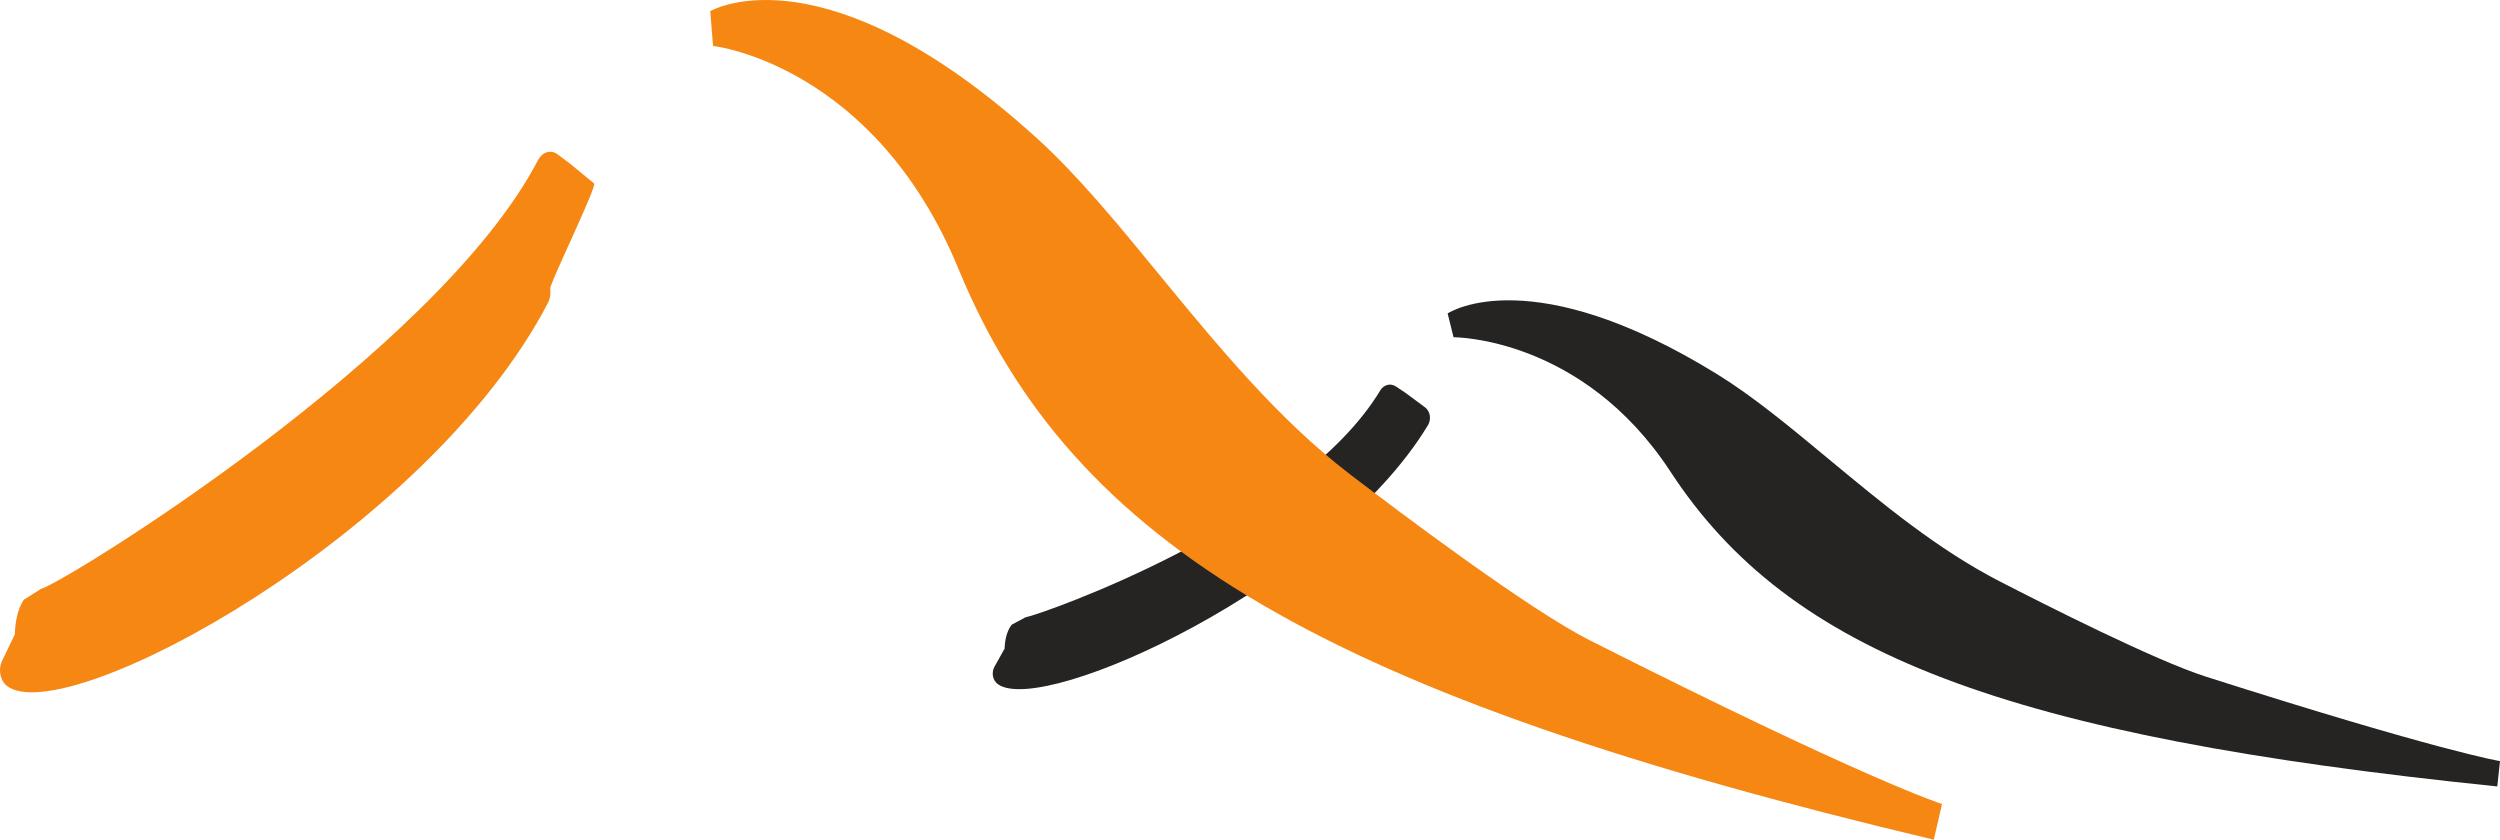
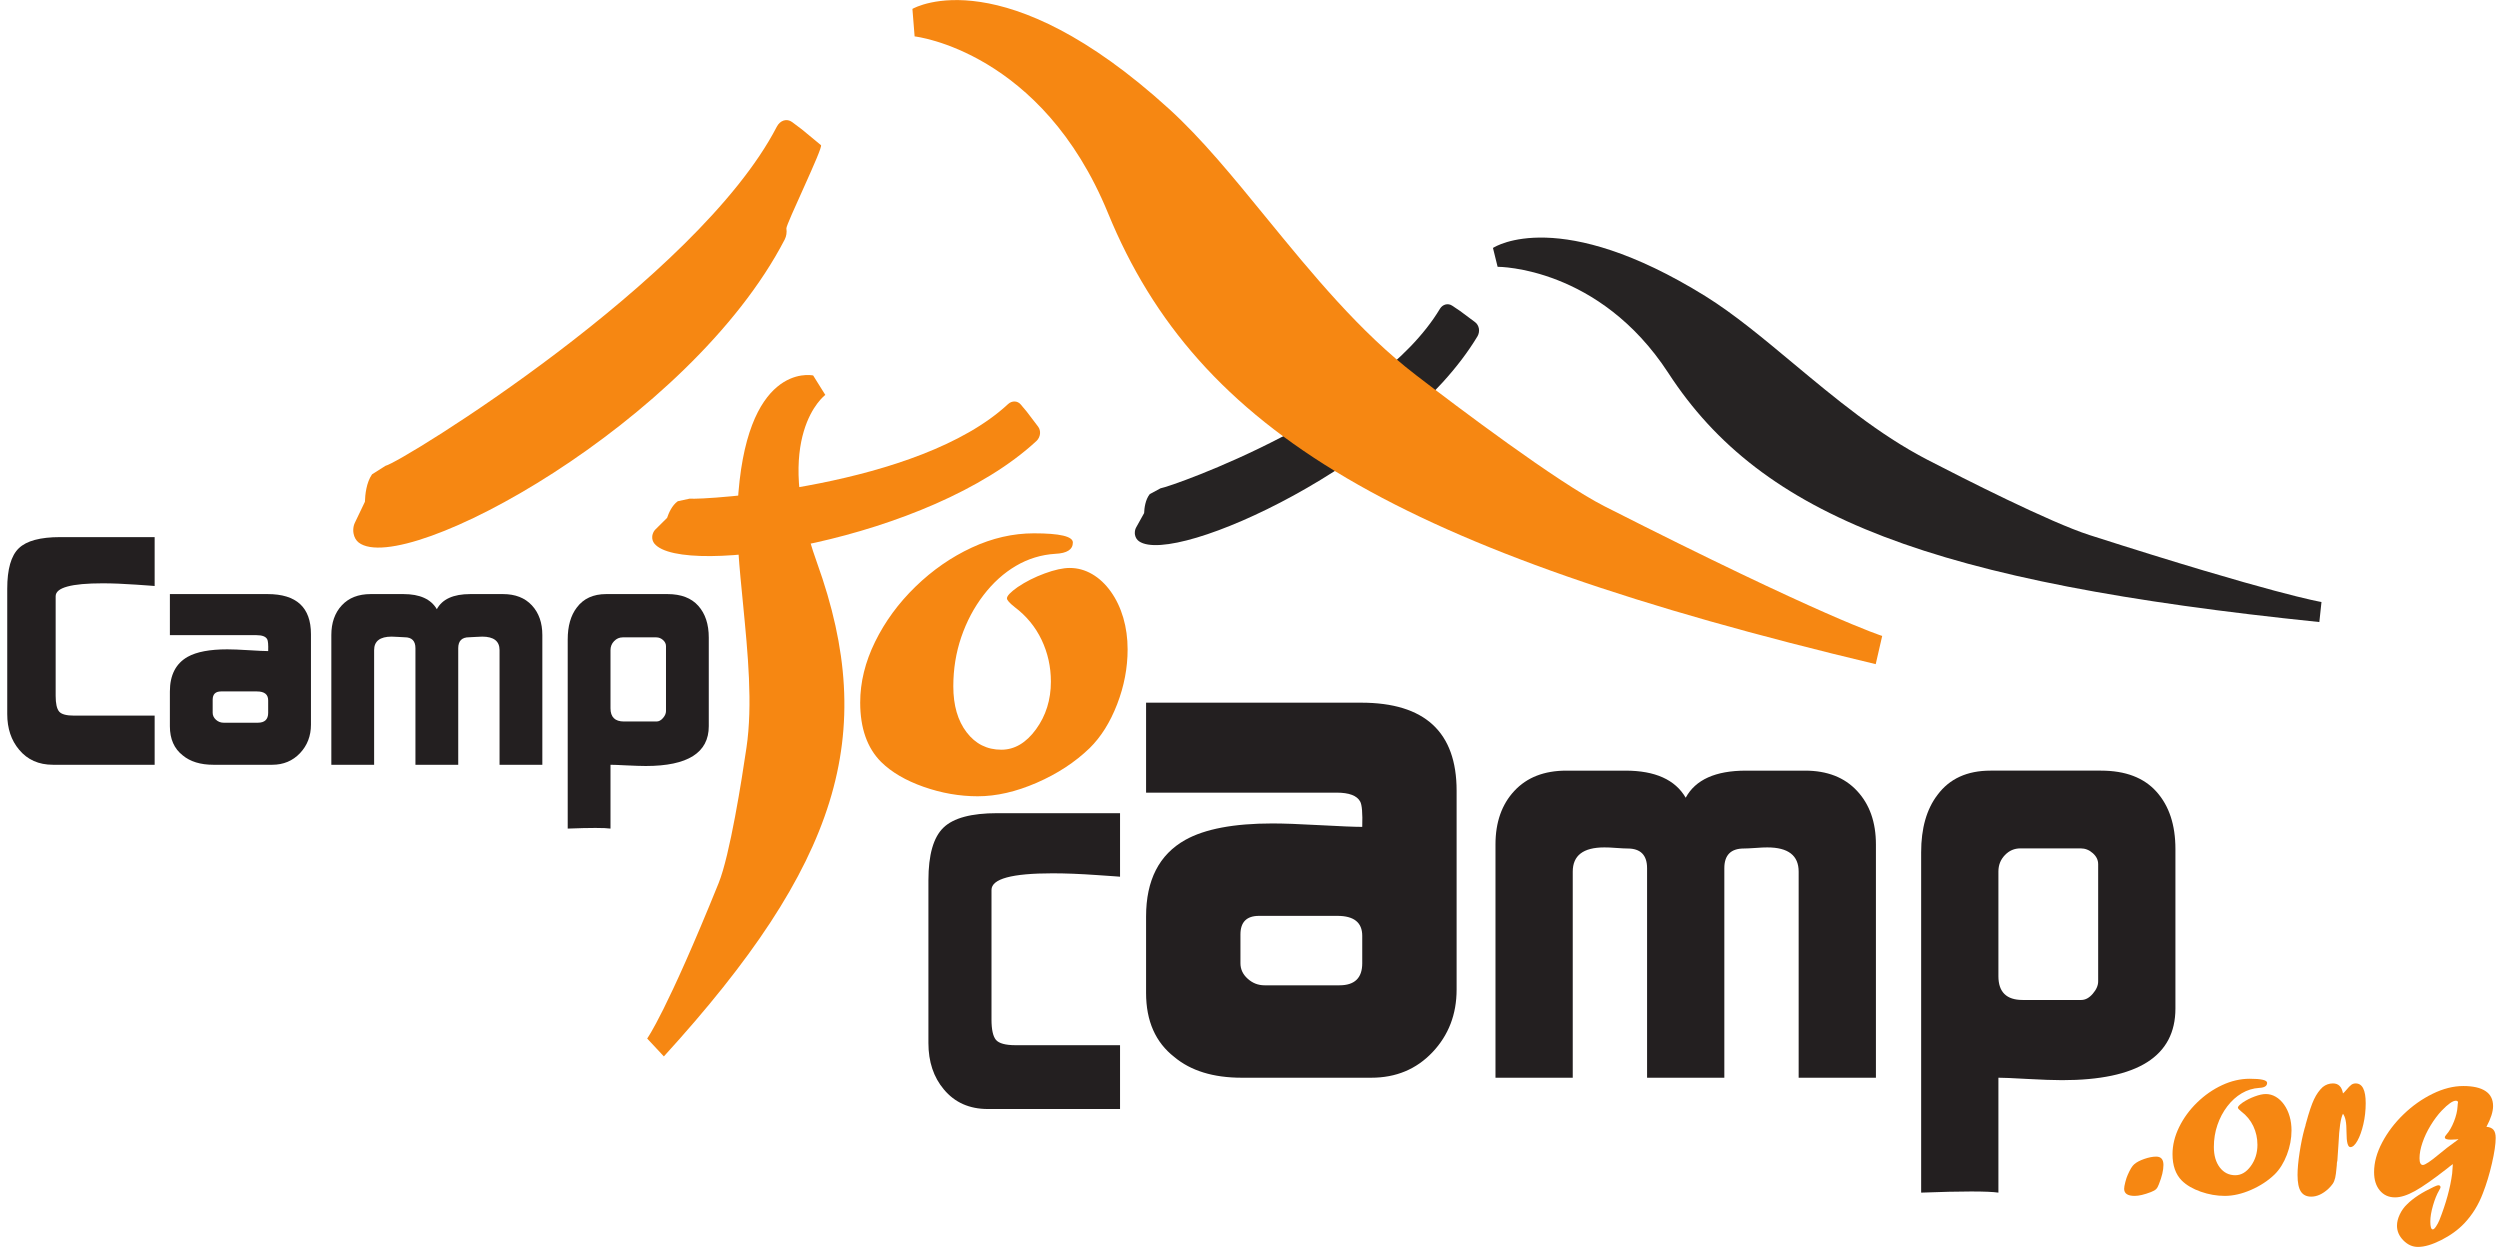
- <svg xmlns="http://www.w3.org/2000/svg" width="524" height="176" viewBox="0 0 524 176" id="svg2" version="1.1">
+ <svg xmlns="http://www.w3.org/2000/svg" width="524.409" height="262.205" viewBox="0 0 524.409 262.205" id="svg2" version="1.1">
  <defs id="defs4" />
-   <g id="layer1" transform="translate(0,-876.3628)">
+   <g id="layer1" transform="translate(0,-790.1581)">
    <g transform="matrix(1.25,0,0,-1.25,-119.8188,1477.584)" id="g12">
      <g transform="translate(2.522813,103.4353)" id="g2936">
        <g id="g3028">
-           <g id="g874" transform="matrix(1.26918,0,0,1.263437,-100.357,-186.5756)">
-             <path id="path24" style="fill:#262323;fill-opacity:1;fill-rule:nonzero;stroke:none" d="m 337.026,395.209 1.312,-0.881 c 0.063,-0.047 2.523,-1.878 2.523,-1.878 0.338,-0.251 0.565,-0.636 0.647,-1.083 0.072,-0.435 -0.011,-0.897 -0.226,-1.276 -12.657,-21.115 -50.69,-38.67 -56.803,-34.423 -0.339,0.236 -0.596,0.62 -0.678,1.061 -0.03,0.144 -0.041,0.293 -0.03,0.441 0.009,0.298 0.082,0.579 0.225,0.836 l 1.334,2.4 c 0.03,0.821 0.195,2.232 0.944,3.18 l 1.804,0.975 c 2.135,0.375 36.301,12.437 46.897,30.135 0.461,0.749 1.353,0.979 2.051,0.513" />
-             <path id="path26" style="fill:#f68712;fill-opacity:1;fill-rule:nonzero;stroke:none" d="m 223.685,425.236 c -13.305,-25.703 -62.98,-56.306 -65.656,-56.895 l -2.267,-1.437 c -0.954,-1.379 -1.159,-3.414 -1.191,-4.594 l -1.671,-3.493 c -0.185,-0.364 -0.277,-0.784 -0.288,-1.206 -0.009,-0.215 0.011,-0.43 0.052,-0.641 0.113,-0.625 0.421,-1.164 0.852,-1.503 7.724,-5.964 55.625,20.182 71.503,50.856 0.277,0.548 0.38,1.205 0.277,1.841 -0.102,0.636 6.226,13.627 5.805,13.98 0,0 -3.108,2.575 -3.19,2.636 l -1.651,1.241 c -0.882,0.652 -2.01,0.308 -2.574,-0.785" />
-             <path id="path28" style="fill:#f68712;fill-opacity:1;fill-rule:nonzero;stroke:none" d="m 246.445,445.013 0.37,-4.616 c 0.214,-0.021 21.324,-2.503 32.453,-29.653 15.078,-36.773 48.783,-56.59 128.83,-75.692 l 1.087,4.737 c -0.103,0.032 -9.817,3.083 -46.588,21.751 -7.97,4.051 -24.781,16.745 -31.644,22.018 -9.476,7.271 -17.406,16.979 -25.089,26.37 -5.59,6.852 -10.872,13.324 -16.36,18.309 -27.602,25.115 -42.443,17.13 -43.059,16.776" />
-             <path id="path50" style="fill:#262323;fill-opacity:1;fill-rule:nonzero;stroke:none" d="m 379.51,396.81 c 4.811,-2.991 9.652,-7.031 14.781,-11.309 7.036,-5.857 14.288,-11.914 22.515,-16.166 5.948,-3.077 20.504,-10.477 27.191,-12.627 30.873,-9.898 38.833,-11.22 38.905,-11.226 l -0.359,-3.363 c -64.928,6.682 -93.524,17.616 -109.238,41.782 -11.621,17.841 -28.494,17.837 -28.658,17.832 l -0.78,3.164 c 0.461,0.292 11.283,7.015 35.643,-8.087" />
-           </g>
+           <path d="m 337.026,395.209 1.312,-0.881 c 0.063,-0.047 2.523,-1.878 2.523,-1.878 0.338,-0.251 0.565,-0.636 0.647,-1.083 0.072,-0.435 -0.011,-0.897 -0.226,-1.276 -12.657,-21.115 -50.69,-38.67 -56.803,-34.423 -0.339,0.236 -0.596,0.62 -0.678,1.061 -0.03,0.144 -0.041,0.293 -0.03,0.441 0.009,0.298 0.082,0.579 0.225,0.836 l 1.334,2.4 c 0.03,0.821 0.195,2.232 0.944,3.18 l 1.804,0.975 c 2.135,0.375 36.301,12.437 46.897,30.135 0.461,0.749 1.353,0.979 2.051,0.513" style="fill:#262323;fill-opacity:1;fill-rule:nonzero;stroke:none" id="path24" />
+           <path d="m 223.685,425.236 c -13.305,-25.703 -62.98,-56.306 -65.656,-56.895 l -2.267,-1.437 c -0.954,-1.379 -1.159,-3.414 -1.191,-4.594 l -1.671,-3.493 c -0.185,-0.364 -0.277,-0.784 -0.288,-1.206 -0.009,-0.215 0.011,-0.43 0.052,-0.641 0.113,-0.625 0.421,-1.164 0.852,-1.503 7.724,-5.964 55.625,20.182 71.503,50.856 0.277,0.548 0.38,1.205 0.277,1.841 -0.102,0.636 6.226,13.627 5.805,13.98 0,0 -3.108,2.575 -3.19,2.636 l -1.651,1.241 c -0.882,0.652 -2.01,0.308 -2.574,-0.785" style="fill:#f68712;fill-opacity:1;fill-rule:nonzero;stroke:none" id="path26" />
+           <path d="m 246.445,445.013 0.37,-4.616 c 0.214,-0.021 21.324,-2.503 32.453,-29.653 15.078,-36.773 48.783,-56.59 128.83,-75.692 l 1.087,4.737 c -0.103,0.032 -9.817,3.083 -46.588,21.751 -7.97,4.051 -24.781,16.745 -31.644,22.018 -9.476,7.271 -17.406,16.979 -25.089,26.37 -5.59,6.852 -10.872,13.324 -16.36,18.309 -27.602,25.115 -42.443,17.13 -43.059,16.776" style="fill:#f68712;fill-opacity:1;fill-rule:nonzero;stroke:none" id="path28" />
+           <path d="m 119.281,318.169 -17.068,0 c -2.38,0 -4.272,0.841 -5.671,2.524 -1.329,1.579 -1.995,3.569 -1.995,5.989 l 0,21.022 c 0,3.293 0.646,5.56 1.944,6.801 1.292,1.246 3.605,1.867 6.929,1.867 l 15.863,0 0,-8.207 c 0.108,0 -0.912,0.078 -3.051,0.227 -2.134,0.148 -4.027,0.226 -5.672,0.226 -5.262,0 -7.888,-0.718 -7.888,-2.161 l 0,-16.717 c 0,-1.304 0.195,-2.176 0.58,-2.637 0.384,-0.462 1.225,-0.687 2.523,-0.687 l 13.509,0 0,-8.247" style="fill:#231f20;fill-opacity:1;fill-rule:nonzero;stroke:none" id="path30" />
+           <path d="m 138.334,326.887 0,2.092 c 0,1.005 -0.631,1.497 -1.893,1.497 l -6,0 c -0.948,0 -1.42,-0.461 -1.42,-1.395 l 0,-2.194 c 0,-0.441 0.185,-0.831 0.553,-1.169 0.37,-0.329 0.795,-0.492 1.288,-0.492 l 5.734,0 c 1.159,0 1.739,0.553 1.739,1.661 z m 7.18,-1.99 c 0,-1.887 -0.615,-3.488 -1.836,-4.78 -1.225,-1.292 -2.784,-1.949 -4.672,-1.949 l -9.868,0 c -2.169,0 -3.887,0.533 -5.144,1.579 -1.436,1.119 -2.154,2.75 -2.154,4.882 l 0,5.827 c 0,2.76 0.995,4.699 2.986,5.827 1.502,0.84 3.718,1.256 6.646,1.256 0.842,0 2.046,-0.045 3.616,-0.144 1.57,-0.098 2.652,-0.149 3.247,-0.149 0.036,1.072 -0.021,1.729 -0.159,1.98 -0.246,0.462 -0.842,0.692 -1.79,0.692 l -14.545,0 0,6.894 16.396,0 c 4.852,0 7.277,-2.242 7.277,-6.725 l 0,-15.19" style="fill:#231f20;fill-opacity:1;fill-rule:nonzero;stroke:none" id="path32" />
+           <path d="m 184.343,339.929 0,-21.761 -7.181,0 0,19.242 c 0,1.508 -0.974,2.263 -2.918,2.263 -0.246,0 -0.62,-0.015 -1.123,-0.052 -0.502,-0.036 -0.861,-0.056 -1.067,-0.056 -1.216,0 -1.826,-0.611 -1.826,-1.836 l 0,-19.561 -7.18,0 0,19.561 c 0,1.225 -0.605,1.836 -1.811,1.836 -0.205,0 -0.553,0.02 -1.036,0.056 -0.482,0.037 -0.862,0.052 -1.138,0.052 -1.965,0 -2.949,-0.755 -2.949,-2.263 l 0,-19.242 -7.18,0 0,21.761 c 0,2.066 0.584,3.729 1.754,4.99 1.169,1.262 2.785,1.893 4.846,1.893 l 5.498,0 c 2.76,0 4.626,-0.848 5.606,-2.539 0.908,1.691 2.775,2.539 5.606,2.539 l 5.498,0 c 2.061,0 3.677,-0.631 4.847,-1.893 1.169,-1.261 1.754,-2.924 1.754,-4.99" style="fill:#231f20;fill-opacity:1;fill-rule:nonzero;stroke:none" id="path34" />
+           <path d="m 205.093,327.173 0,10.904 c 0,0.389 -0.169,0.729 -0.497,1.026 -0.339,0.298 -0.713,0.446 -1.134,0.446 l -5.631,0 c -0.559,0 -1.041,-0.211 -1.446,-0.631 -0.406,-0.42 -0.605,-0.923 -0.605,-1.517 l 0,-9.756 c 0,-1.477 0.753,-2.214 2.261,-2.214 l 5.472,0 c 0.385,0 0.744,0.194 1.083,0.584 0.328,0.38 0.497,0.77 0.497,1.158 z m 7.18,-2.532 c 0,-4.441 -3.518,-6.678 -10.56,-6.678 -0.805,0 -1.887,0.04 -3.256,0.103 -1.364,0.072 -2.257,0.102 -2.677,0.102 l 0,-10.709 c -0.98,0.145 -3.37,0.145 -7.18,0 l 0,31.737 c 0,2.24 0.507,4.025 1.523,5.353 1.118,1.508 2.764,2.263 4.934,2.263 l 10.287,0 c 2.278,0 4.001,-0.657 5.17,-1.971 1.174,-1.312 1.759,-3.092 1.759,-5.333 l 0,-14.867" style="fill:#231f20;fill-opacity:1;fill-rule:nonzero;stroke:none" id="path36" />
+           <path d="m 281.287,260.401 -22.187,0 c -3.097,0 -5.554,1.097 -7.374,3.283 -1.728,2.051 -2.595,4.645 -2.595,7.785 l 0,27.315 c 0,4.277 0.841,7.22 2.528,8.841 1.682,1.62 4.688,2.421 9.011,2.421 l 20.617,0 0,-10.668 c 0.139,0 -1.185,0.103 -3.959,0.287 -2.775,0.195 -5.237,0.288 -7.37,0.288 -6.831,0 -10.242,-0.923 -10.242,-2.79 l 0,-21.746 c 0,-1.681 0.252,-2.821 0.748,-3.416 0.503,-0.584 1.596,-0.891 3.278,-0.891 l 17.545,0 0,-10.709" style="fill:#231f20;fill-opacity:1;fill-rule:nonzero;stroke:none" id="path38" />
+           <path d="m 321.931,284.853 0,4.615 c 0,2.236 -1.396,3.345 -4.165,3.345 l -13.155,0 c -2.077,0 -3.118,-1.036 -3.118,-3.109 l 0,-4.851 c 0,-0.995 0.406,-1.866 1.21,-2.584 0.811,-0.739 1.754,-1.108 2.832,-1.108 l 12.58,0 c 2.543,0 3.816,1.231 3.816,3.692 z m 15.837,-4.41 c 0,-4.165 -1.354,-7.662 -4.051,-10.514 -2.699,-2.852 -6.125,-4.277 -10.278,-4.277 l -21.726,0 c -4.773,0 -8.549,1.159 -11.318,3.477 -3.159,2.461 -4.739,6.041 -4.739,10.749 l 0,12.832 c 0,6.092 2.19,10.38 6.565,12.841 3.297,1.848 8.17,2.771 14.621,2.771 1.842,0 4.493,-0.093 7.945,-0.287 3.451,-0.186 5.83,-0.289 7.144,-0.289 0.071,2.299 -0.041,3.713 -0.349,4.258 -0.544,0.994 -1.857,1.487 -3.939,1.487 l -31.987,0 0,15.098 36.09,0 c 10.678,0 16.022,-4.924 16.022,-14.77 l 0,-33.376" style="fill:#231f20;fill-opacity:1;fill-rule:nonzero;stroke:none" id="path40" />
+           <path d="m 408.132,304.803 0,-39.151 -12.966,0 0,34.587 c 0,2.708 -1.754,4.062 -5.251,4.062 -0.441,0 -1.108,-0.02 -2.011,-0.093 -0.913,-0.061 -1.558,-0.091 -1.928,-0.091 -2.195,0 -3.282,-1.11 -3.282,-3.304 l 0,-35.161 -12.965,0 0,35.161 c 0,2.194 -1.087,3.304 -3.262,3.304 -0.369,0 -0.984,0.03 -1.857,0.091 -0.872,0.073 -1.548,0.093 -2.051,0.093 -3.539,0 -5.303,-1.354 -5.303,-4.062 l 0,-34.587 -12.965,0 0,39.151 c 0,3.724 1.057,6.719 3.16,8.975 2.113,2.278 5.026,3.406 8.739,3.406 l 9.918,0 c 4.974,0 8.339,-1.518 10.103,-4.545 1.642,3.027 5.006,4.545 10.104,4.545 l 9.919,0 c 3.712,0 6.626,-1.128 8.738,-3.406 2.103,-2.256 3.16,-5.251 3.16,-8.975" style="fill:#231f20;fill-opacity:1;fill-rule:nonzero;stroke:none" id="path46" />
+           <path d="m 445.427,281.828 0,19.664 c 0,0.697 -0.298,1.313 -0.903,1.845 -0.595,0.533 -1.272,0.8 -2.032,0.8 l -10.113,0 c -1.015,0 -1.877,-0.369 -2.605,-1.129 -0.728,-0.758 -1.087,-1.671 -1.087,-2.748 l 0,-17.58 c 0,-2.646 1.354,-3.98 4.061,-3.98 l 9.848,0 c 0.686,0 1.333,0.349 1.928,1.046 0.605,0.698 0.903,1.385 0.903,2.082 z m 12.965,-4.564 c 0,-8.011 -6.339,-12.021 -19.018,-12.021 -1.445,0 -3.404,0.072 -5.866,0.205 -2.462,0.143 -4.062,0.205 -4.821,0.205 l 0,-19.283 c -1.764,0.256 -6.093,0.256 -12.965,0 l 0,57.111 c 0,4.031 0.912,7.242 2.749,9.641 2.011,2.708 4.974,4.063 8.883,4.063 l 18.544,0 c 4.103,0 7.212,-1.18 9.324,-3.549 2.113,-2.36 3.17,-5.56 3.17,-9.601 l 0,-26.771" style="fill:#231f20;fill-opacity:1;fill-rule:nonzero;stroke:none" id="path48" />
+           <path d="m 379.51,396.81 c 4.811,-2.991 9.652,-7.031 14.781,-11.309 7.036,-5.857 14.288,-11.914 22.515,-16.166 5.948,-3.077 20.504,-10.477 27.191,-12.627 30.873,-9.898 38.833,-11.22 38.905,-11.226 l -0.359,-3.363 c -64.928,6.682 -93.524,17.616 -109.238,41.782 -11.621,17.841 -28.494,17.837 -28.658,17.832 l -0.78,3.164 c 0.461,0.292 11.283,7.015 35.643,-8.087" style="fill:#262323;fill-opacity:1;fill-rule:nonzero;stroke:none" id="path50" />
+           <path d="m 229.79,383.497 2.039,-3.267 c -0.096,-0.064 -9.07,-6.809 -1.393,-28.16 10.4,-28.921 3.681,-50.604 -25.7,-82.842 l -2.8,3.002 c 0.033,0.046 3.249,4.463 11.993,26.085 1.895,4.692 3.895,17.443 4.667,22.711 1.077,7.266 0.231,15.841 -0.575,24.142 -0.6,6.052 -1.166,11.768 -0.915,16.509 1.234,23.879 12.217,21.918 12.684,21.82" style="fill:#f68712;fill-opacity:1;fill-rule:nonzero;stroke:none" id="path52" />
+           <path d="m 264.623,378.629 1.015,-1.212 c 0.047,-0.063 1.901,-2.506 1.901,-2.506 0.255,-0.335 0.364,-0.769 0.319,-1.22 -0.052,-0.438 -0.26,-0.859 -0.572,-1.163 -18.038,-16.754 -59.456,-23.02 -64.144,-17.238 -0.26,0.321 -0.4,0.761 -0.356,1.207 0.011,0.147 0.043,0.293 0.094,0.432 0.093,0.284 0.24,0.534 0.45,0.741 l 1.949,1.933 c 0.258,0.78 0.809,2.089 1.792,2.791 l 2.005,0.434 c 2.155,-0.234 38.328,1.834 53.434,15.88 0.652,0.591 1.573,0.563 2.113,-0.079" style="fill:#f68712;fill-opacity:1;fill-rule:nonzero;stroke:none" id="path54" />
+           <path d="m 266.831,357.008 c 4.359,0 6.54,-0.514 6.54,-1.542 0,-1.176 -0.979,-1.807 -2.935,-1.896 -2.366,-0.146 -4.571,-0.82 -6.615,-2.021 -2.044,-1.201 -3.861,-2.843 -5.453,-4.923 -1.592,-2.08 -2.833,-4.424 -3.724,-7.032 -0.89,-2.607 -1.336,-5.362 -1.336,-8.263 0,-3.193 0.744,-5.764 2.233,-7.712 1.488,-1.95 3.429,-2.923 5.823,-2.923 2.219,0 4.159,1.142 5.823,3.427 1.664,2.286 2.496,4.952 2.496,7.999 0,2.491 -0.519,4.827 -1.558,7.009 -1.039,2.183 -2.554,4.022 -4.543,5.517 -0.85,0.674 -1.274,1.157 -1.274,1.45 0,0.41 0.6,1.04 1.801,1.89 1.347,0.908 2.855,1.67 4.524,2.285 1.669,0.615 3.075,0.923 4.217,0.923 1.318,0 2.57,-0.345 3.756,-1.033 1.186,-0.689 2.233,-1.671 3.141,-2.944 0.908,-1.274 1.603,-2.739 2.087,-4.393 0.482,-1.656 0.724,-3.42 0.724,-5.294 0,-3.106 -0.586,-6.174 -1.757,-9.205 -1.171,-3.032 -2.708,-5.485 -4.61,-7.36 -2.459,-2.373 -5.423,-4.313 -8.892,-5.821 -3.468,-1.509 -6.769,-2.263 -9.901,-2.263 -3.045,0 -6.067,0.528 -9.067,1.582 -3,1.055 -5.379,2.446 -7.135,4.176 -2.342,2.344 -3.513,5.669 -3.513,9.976 0,3.398 0.834,6.797 2.502,10.196 1.668,3.398 3.928,6.482 6.781,9.252 2.854,2.768 5.999,4.951 9.439,6.548 3.438,1.596 6.914,2.395 10.426,2.395" style="fill:#f68712;fill-opacity:1;fill-rule:nonzero;stroke:none" id="path56" />
+           <path d="m 451.553,245.821 c -1.178,0 -1.766,0.396 -1.766,1.19 0,0.246 0.066,0.623 0.197,1.131 0.13,0.508 0.268,0.917 0.412,1.228 0.392,0.899 0.752,1.483 1.079,1.756 0.379,0.338 0.945,0.638 1.697,0.899 0.752,0.26 1.416,0.389 1.992,0.389 0.811,0 1.217,-0.467 1.217,-1.405 0,-0.884 -0.256,-1.963 -0.766,-3.238 -0.13,-0.363 -0.284,-0.633 -0.461,-0.809 -0.176,-0.176 -0.467,-0.342 -0.873,-0.498 -1.112,-0.429 -2.021,-0.643 -2.728,-0.643" style="fill:#f68712;fill-opacity:1;fill-rule:nonzero;stroke:none" id="path58" />
+           <path d="m 470.869,265.478 c 1.94,0 2.91,-0.23 2.91,-0.687 0,-0.523 -0.435,-0.805 -1.307,-0.844 -1.054,-0.066 -2.036,-0.367 -2.946,-0.902 -0.912,-0.535 -1.721,-1.267 -2.43,-2.194 -0.709,-0.928 -1.262,-1.973 -1.658,-3.136 -0.398,-1.162 -0.596,-2.39 -0.596,-3.683 0,-1.424 0.332,-2.571 0.997,-3.439 0.665,-0.868 1.531,-1.303 2.601,-1.303 0.99,0 1.857,0.511 2.599,1.532 0.744,1.02 1.115,2.212 1.115,3.573 0,1.112 -0.231,2.156 -0.693,3.131 -0.463,0.975 -1.137,1.797 -2.021,2.465 -0.378,0.3 -0.567,0.516 -0.567,0.647 0,0.183 0.267,0.464 0.801,0.845 0.598,0.404 1.268,0.745 2.01,1.019 0.742,0.276 1.367,0.413 1.875,0.413 0.586,0 1.141,-0.153 1.669,-0.461 0.527,-0.307 0.993,-0.745 1.395,-1.313 0.404,-0.568 0.713,-1.222 0.928,-1.96 0.215,-0.738 0.322,-1.526 0.322,-2.362 0,-1.385 -0.261,-2.754 -0.781,-4.108 -0.522,-1.351 -1.205,-2.447 -2.052,-3.283 -1.095,-1.058 -2.413,-1.924 -3.957,-2.598 -1.544,-0.671 -3.013,-1.008 -4.405,-1.008 -1.356,0 -2.701,0.235 -4.035,0.704 -1.336,0.47 -2.395,1.09 -3.176,1.861 -1.041,1.043 -1.563,2.525 -1.563,4.443 0,1.514 0.372,3.028 1.114,4.542 0.742,1.515 1.747,2.888 3.016,4.123 1.269,1.232 2.669,2.205 4.199,2.916 1.529,0.71 3.075,1.067 4.636,1.067" style="fill:#f68712;fill-opacity:1;fill-rule:nonzero;stroke:none" id="path60" />
+           <path d="m 485.569,251.765 -0.077,-0.391 c 0,-0.22 -0.025,-0.54 -0.076,-0.956 -0.053,-0.637 -0.124,-1.157 -0.215,-1.561 -0.091,-0.403 -0.228,-0.738 -0.411,-1.005 -0.182,-0.267 -0.43,-0.55 -0.743,-0.849 -0.951,-0.872 -1.91,-1.307 -2.874,-1.307 -0.782,0 -1.359,0.286 -1.731,0.858 -0.372,0.573 -0.557,1.498 -0.557,2.773 0,1.016 0.113,2.269 0.342,3.76 0.226,1.49 0.503,2.828 0.828,4.012 l 0.156,0.508 c 0,0.078 0.039,0.241 0.117,0.488 0.481,1.772 0.922,3.082 1.326,3.936 0.403,0.851 0.891,1.539 1.463,2.059 0.506,0.404 1.078,0.606 1.715,0.606 0.924,0 1.483,-0.56 1.678,-1.68 0.183,0.156 0.358,0.339 0.527,0.547 0.379,0.456 0.672,0.759 0.881,0.908 0.208,0.149 0.449,0.225 0.723,0.225 1.121,0 1.681,-1.108 1.681,-3.322 0,-1.212 -0.13,-2.384 -0.392,-3.517 -0.262,-1.133 -0.592,-2.058 -0.991,-2.774 -0.4,-0.716 -0.795,-1.075 -1.188,-1.075 -0.432,0 -0.647,0.814 -0.647,2.441 0,0.857 -0.048,1.531 -0.144,2.019 -0.096,0.488 -0.246,0.868 -0.45,1.142 -0.384,-0.729 -0.633,-2.394 -0.748,-4.995 -0.09,-1.51 -0.154,-2.459 -0.193,-2.85" style="fill:#f68712;fill-opacity:1;fill-rule:nonzero;stroke:none" id="path62" />
+           <path d="m 505.916,255.337 0,-0.078 -0.078,0.078 c -0.078,-0.026 -0.182,-0.039 -0.311,-0.039 -0.246,-0.026 -0.556,-0.039 -0.932,-0.039 -0.661,0 -0.991,0.124 -0.991,0.372 0,0.129 0.084,0.286 0.254,0.469 0.494,0.561 0.92,1.297 1.279,2.209 0.357,0.913 0.556,1.741 0.596,2.484 0,0.182 0.012,0.346 0.039,0.489 0.012,0.052 0.022,0.097 0.029,0.136 0.006,0.039 0.01,0.073 0.01,0.098 0,0.184 -0.124,0.274 -0.371,0.274 -0.51,0 -1.292,-0.547 -2.349,-1.643 -0.665,-0.705 -1.292,-1.539 -1.878,-2.505 -0.588,-0.966 -1.044,-1.931 -1.37,-2.896 -0.326,-0.965 -0.489,-1.833 -0.489,-2.602 0,-0.757 0.188,-1.135 0.566,-1.135 0.364,0 1.282,0.613 2.754,1.841 0.664,0.574 1.744,1.403 3.242,2.487 z m -0.969,-4.179 -0.527,-0.391 c -0.039,-0.039 -0.102,-0.091 -0.186,-0.156 -0.085,-0.066 -0.193,-0.15 -0.324,-0.254 -2.255,-1.758 -4.024,-2.995 -5.308,-3.711 -1.284,-0.716 -2.403,-1.074 -3.354,-1.074 -1.055,0 -1.906,0.383 -2.552,1.153 -0.645,0.769 -0.967,1.799 -0.967,3.088 0,1.603 0.453,3.262 1.357,4.974 0.906,1.715 2.101,3.289 3.586,4.722 1.484,1.434 3.113,2.583 4.885,3.45 1.771,0.867 3.484,1.3 5.138,1.3 1.628,0 2.87,-0.28 3.723,-0.841 0.853,-0.56 1.279,-1.401 1.279,-2.522 0,-0.939 -0.371,-2.099 -1.113,-3.481 0.533,-0.039 0.926,-0.206 1.176,-0.499 0.25,-0.293 0.375,-0.752 0.375,-1.377 0,-1.017 -0.209,-2.433 -0.626,-4.252 -0.417,-1.816 -0.925,-3.494 -1.524,-5.029 -0.731,-1.938 -1.774,-3.624 -3.129,-5.055 -1.031,-1.081 -2.308,-2.007 -3.833,-2.782 -1.526,-0.775 -2.835,-1.162 -3.931,-1.162 -0.912,0 -1.728,0.365 -2.444,1.093 -0.717,0.728 -1.076,1.549 -1.076,2.459 0,0.611 0.157,1.246 0.469,1.902 0.313,0.658 0.717,1.221 1.213,1.69 1.017,1.027 2.509,2.003 4.477,2.926 0.365,0.183 0.646,0.274 0.841,0.274 0.079,0 0.15,-0.032 0.215,-0.098 0.065,-0.065 0.098,-0.136 0.098,-0.215 0,-0.09 -0.078,-0.266 -0.234,-0.528 -0.391,-0.664 -0.737,-1.514 -1.036,-2.55 -0.299,-1.035 -0.449,-1.93 -0.449,-2.686 0,-0.887 0.137,-1.329 0.412,-1.329 0.143,0 0.323,0.159 0.538,0.478 0.216,0.32 0.409,0.681 0.578,1.085 1.111,2.815 1.824,5.42 2.138,7.818 0.039,0.35 0.077,0.877 0.115,1.58" style="fill:#f68712;fill-opacity:1;fill-rule:nonzero;stroke:none" id="path64" />
        </g>
      </g>
    </g>
  </g>
</svg>
